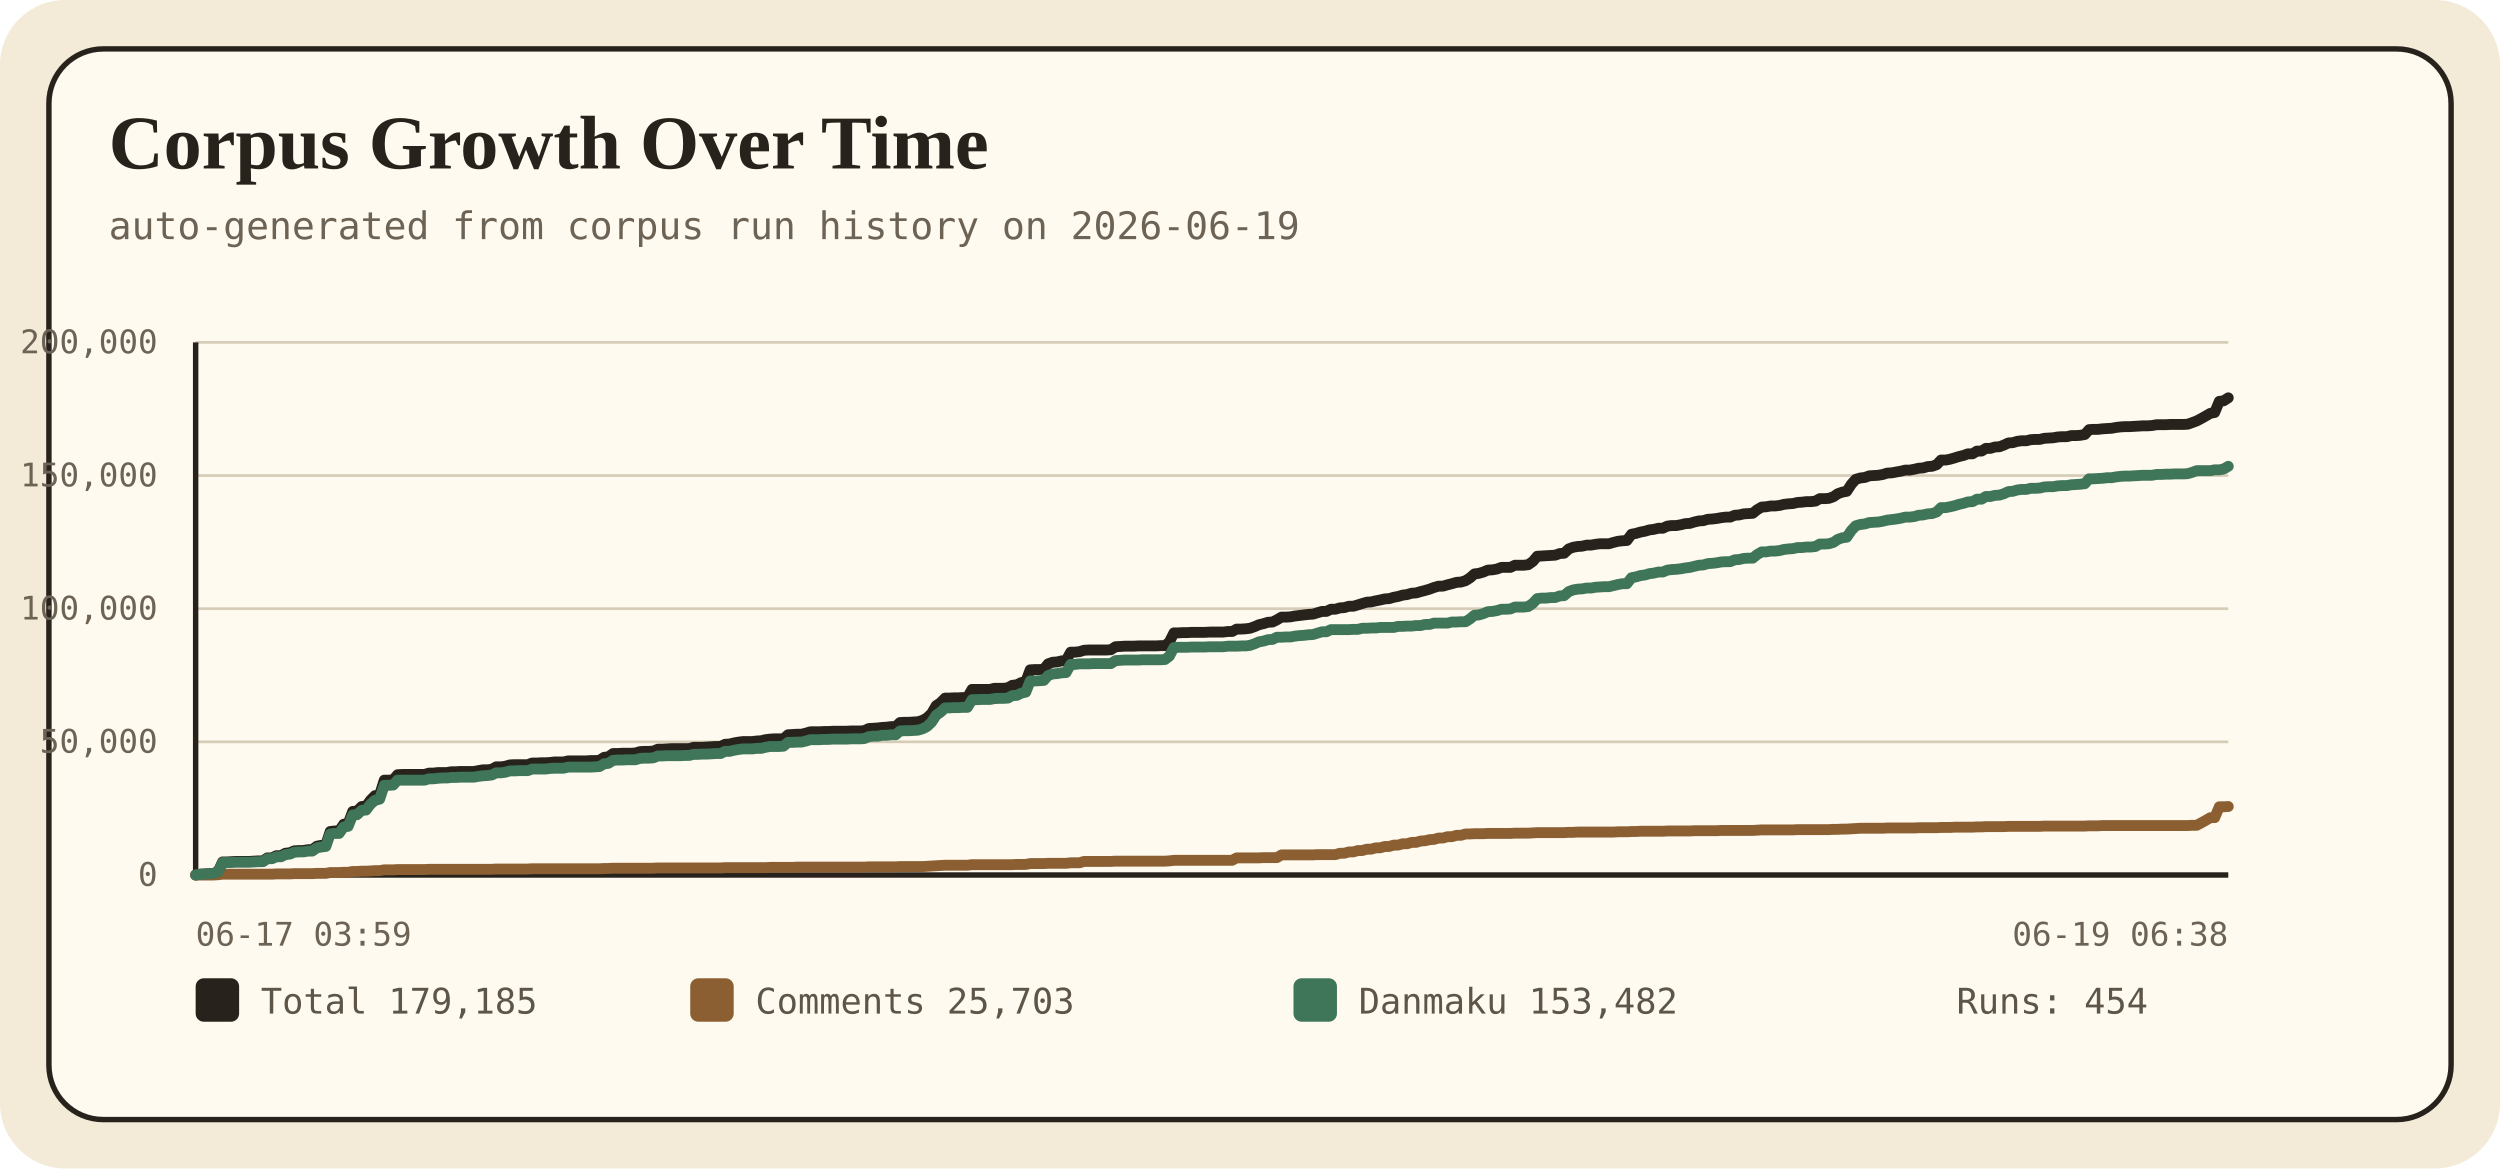
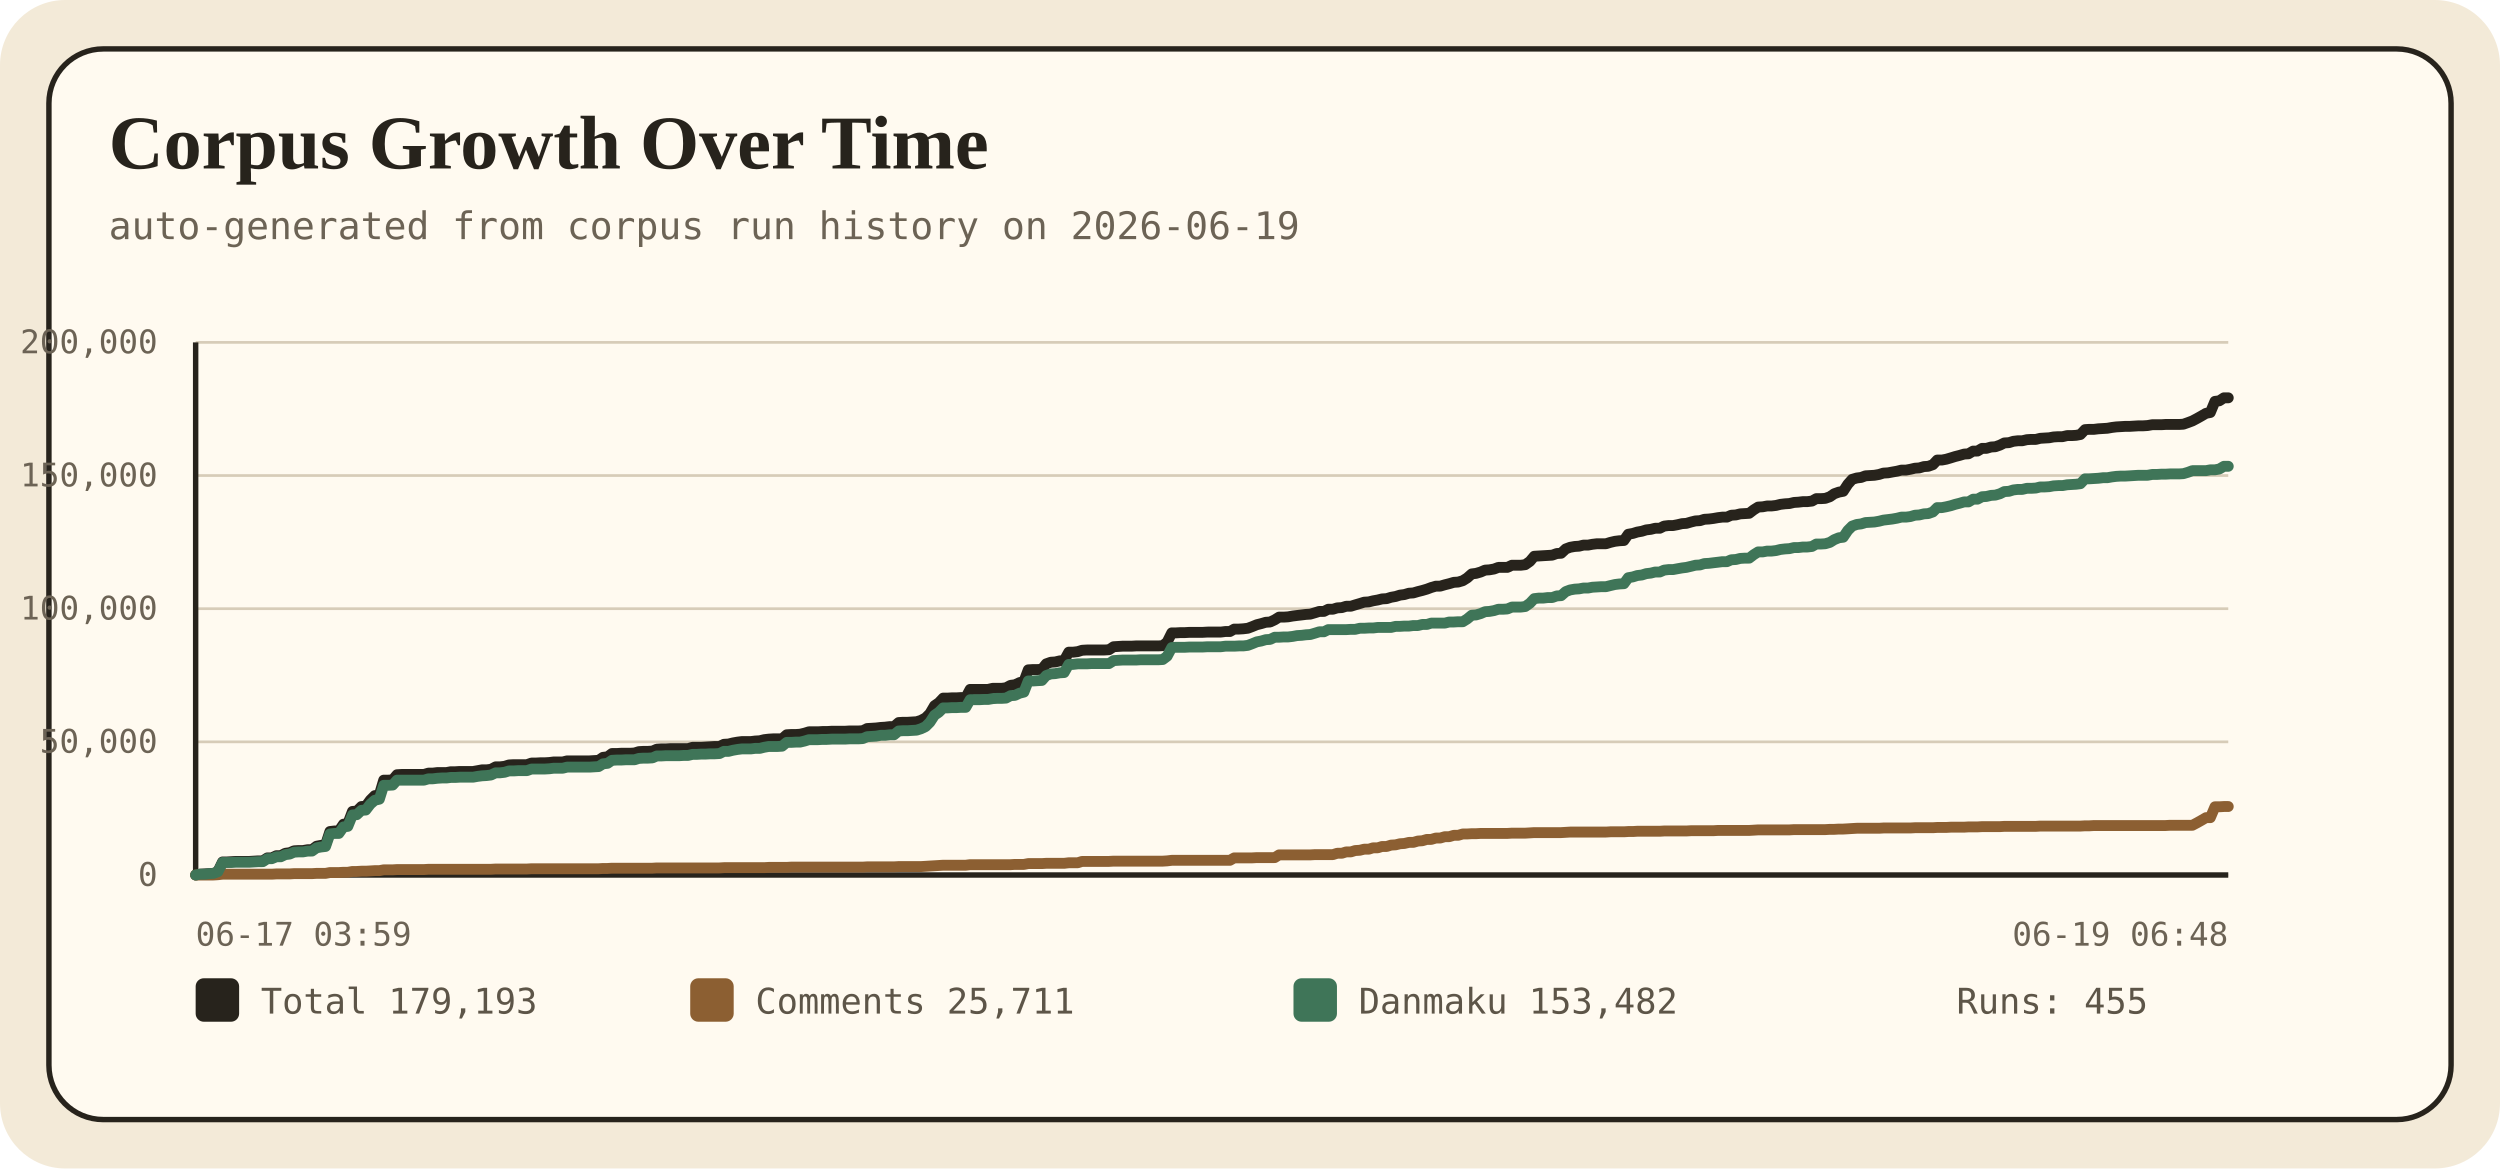
<svg xmlns="http://www.w3.org/2000/svg" width="920" height="430" viewBox="0 0 920 430" role="img" aria-labelledby="timeline-title timeline-desc">
  <style>
    .bg { fill: #f3ead8; }
    .panel { fill: #fffaf0; stroke: #27231c; stroke-width: 2; }
    .title { font: 700 28px Georgia, 'Times New Roman', serif; fill: #27231c; }
    .sub { font: 14px ui-monospace, SFMono-Regular, Consolas, monospace; fill: #6c6355; }
    .axis { font: 12px ui-monospace, SFMono-Regular, Consolas, monospace; fill: #6c6355; }
    .label { font: 13px ui-monospace, SFMono-Regular, Consolas, monospace; fill: #5d5548; }
  </style>
  <rect class="bg" width="920" height="430" rx="24" />
  <rect class="panel" x="18" y="18" width="884" height="394" rx="20" />
  <text x="40" y="62" class="title">Corpus Growth Over Time</text>
  <text x="40" y="88" class="sub">auto-generated from corpus run history on 2026-06-19</text>
  <g>
    <line x1="72" y1="322.0" x2="820" y2="322.0" stroke="#d7ccb8" stroke-width="1" />
    <text x="58" y="326.0" class="axis" text-anchor="end">0</text>
    <line x1="72" y1="273.0" x2="820" y2="273.0" stroke="#d7ccb8" stroke-width="1" />
    <text x="58" y="277.0" class="axis" text-anchor="end">50,000</text>
    <line x1="72" y1="224.0" x2="820" y2="224.0" stroke="#d7ccb8" stroke-width="1" />
    <text x="58" y="228.0" class="axis" text-anchor="end">100,000</text>
    <line x1="72" y1="175.0" x2="820" y2="175.0" stroke="#d7ccb8" stroke-width="1" />
    <text x="58" y="179.0" class="axis" text-anchor="end">150,000</text>
    <line x1="72" y1="126.0" x2="820" y2="126.0" stroke="#d7ccb8" stroke-width="1" />
    <text x="58" y="130.0" class="axis" text-anchor="end">200,000</text>
    <line x1="72" y1="322" x2="820" y2="322" stroke="#27231c" stroke-width="2" />
    <line x1="72" y1="126" x2="72" y2="322" stroke="#27231c" stroke-width="2" />
-     <polyline points="72.0,322.0 73.7,321.7 75.3,321.6 77.0,321.5 78.6,321.4 80.3,320.7 81.9,317.2 83.6,317.2 85.2,317.1 86.9,317.0 88.5,317.0 90.2,317.0 91.8,317.0 93.5,316.9 95.1,316.8 96.8,316.8 98.4,315.7 100.1,315.7 101.7,314.9 103.4,314.9 105.0,314.0 106.7,313.8 108.3,313.1 110.0,313.0 111.6,313.0 113.3,312.7 114.9,312.7 116.6,311.4 118.2,311.1 119.9,310.9 121.5,306.0 123.2,305.8 124.8,305.8 126.5,303.3 128.1,303.1 129.8,298.6 131.4,298.5 133.1,296.8 134.7,296.7 136.4,294.4 138.0,292.8 139.7,292.5 141.4,287.1 143.0,287.1 144.7,287.0 146.3,285.1 148.0,285.0 149.6,285.0 151.3,285.0 152.9,285.0 154.6,285.0 156.2,285.0 157.9,284.5 159.5,284.5 161.2,284.3 162.8,284.3 164.5,284.3 166.1,284.0 167.8,284.0 169.4,283.9 171.1,283.9 172.7,283.9 174.4,283.9 176.0,283.6 177.7,283.3 179.3,283.3 181.0,283.1 182.6,282.2 184.3,282.2 185.9,282.0 187.6,281.5 189.2,281.4 190.9,281.4 192.5,281.4 194.2,281.4 195.8,280.8 197.5,280.8 199.1,280.7 200.8,280.7 202.4,280.6 204.1,280.4 205.7,280.4 207.4,280.4 209.1,280.0 210.7,280.0 212.4,280.0 214.0,280.0 215.7,280.0 217.3,279.9 219.0,279.9 220.6,279.8 222.3,278.7 223.9,278.5 225.6,277.3 227.2,277.3 228.9,277.2 230.5,277.2 232.2,277.2 233.8,277.1 235.5,276.6 237.1,276.5 238.8,276.5 240.4,276.4 242.1,275.7 243.7,275.7 245.4,275.6 247.0,275.5 248.7,275.5 250.3,275.5 252.0,275.5 253.6,275.5 255.3,275.0 256.9,275.0 258.6,275.0 260.2,274.9 261.9,274.8 263.5,274.7 265.2,274.7 266.8,273.9 268.5,273.8 270.1,273.4 271.8,273.1 273.4,272.9 275.1,272.9 276.8,272.9 278.4,272.7 280.1,272.6 281.7,272.2 283.4,272.0 285.0,271.9 286.7,271.9 288.3,271.9 290.0,270.4 291.6,270.3 293.3,270.2 294.9,270.2 296.6,269.8 298.2,269.3 299.9,269.3 301.5,269.3 303.2,269.2 304.8,269.2 306.5,269.1 308.1,269.1 309.8,269.1 311.4,269.1 313.1,269.0 314.7,269.0 316.4,269.0 318.0,268.9 319.7,268.1 321.3,268.0 323.0,267.9 324.6,267.7 326.3,267.6 327.9,267.4 329.6,267.4 331.2,265.9 332.9,265.8 334.5,265.8 336.2,265.7 337.8,265.6 339.5,265.1 341.1,264.2 342.8,262.6 344.5,259.7 346.1,258.6 347.8,256.9 349.4,256.9 351.1,256.8 352.7,256.8 354.4,256.7 356.0,256.7 357.7,253.7 359.3,253.7 361.0,253.7 362.6,253.7 364.3,253.7 365.9,253.3 367.6,253.3 369.2,253.3 370.9,253.1 372.5,252.2 374.2,252.0 375.8,251.2 377.5,250.8 379.1,246.5 380.8,246.4 382.4,246.4 384.1,246.3 385.7,244.3 387.4,243.7 389.0,243.6 390.7,243.2 392.3,243.1 394.0,240.0 395.6,240.0 397.3,239.8 398.9,239.3 400.6,239.2 402.2,239.2 403.9,239.2 405.5,239.2 407.2,239.2 408.8,239.1 410.5,238.0 412.2,237.9 413.8,237.8 415.5,237.8 417.1,237.8 418.8,237.7 420.4,237.7 422.1,237.7 423.7,237.7 425.4,237.7 427.0,237.6 428.7,237.6 430.3,236.3 432.0,232.9 433.6,232.9 435.3,232.8 436.9,232.8 438.6,232.7 440.2,232.7 441.9,232.7 443.5,232.7 445.2,232.6 446.8,232.6 448.5,232.6 450.1,232.6 451.8,232.4 453.4,232.4 455.1,231.5 456.7,231.5 458.4,231.4 460.0,231.2 461.7,230.6 463.3,229.9 465.0,229.5 466.6,229.0 468.3,228.9 469.9,228.1 471.6,227.1 473.2,227.1 474.9,227.0 476.5,226.7 478.2,226.5 479.8,226.3 481.5,226.1 483.2,226.0 484.8,225.5 486.5,225.0 488.1,225.0 489.8,224.2 491.4,224.2 493.1,223.7 494.7,223.6 496.4,223.1 498.0,223.1 499.7,222.6 501.3,222.1 503.0,221.6 504.6,221.5 506.3,221.1 507.9,220.8 509.6,220.4 511.2,220.3 512.9,219.8 514.5,219.5 516.2,219.0 517.8,218.8 519.5,218.3 521.1,218.2 522.8,217.7 524.4,217.3 526.1,216.8 527.7,216.2 529.4,215.7 531.0,215.7 532.7,215.2 534.3,214.8 536.0,214.3 537.6,214.2 539.3,213.7 540.9,212.7 542.6,211.2 544.2,211.0 545.9,210.5 547.5,209.8 549.2,209.7 550.9,209.4 552.5,208.8 554.2,208.8 555.8,208.8 557.5,208.0 559.1,208.0 560.8,208.0 562.4,207.8 564.1,206.6 565.7,204.7 567.4,204.6 569.0,204.5 570.7,204.4 572.3,204.3 574.0,203.7 575.6,203.6 577.3,202.0 578.9,201.4 580.6,201.1 582.2,201.0 583.9,200.6 585.5,200.6 587.2,200.3 588.8,200.1 590.5,200.1 592.1,200.1 593.8,199.6 595.4,199.2 597.1,199.0 598.7,198.9 600.4,196.6 602.0,196.3 603.7,195.8 605.3,195.5 607.0,195.0 608.6,194.8 610.3,194.4 611.9,194.4 613.6,193.6 615.2,193.4 616.9,193.4 618.6,193.1 620.2,192.7 621.9,192.6 623.5,192.1 625.2,191.7 626.8,191.6 628.5,191.1 630.1,191.0 631.8,190.8 633.4,190.5 635.1,190.3 636.7,190.3 638.4,189.6 640.0,189.5 641.7,189.1 643.3,189.0 645.0,188.9 646.6,187.6 648.3,186.6 649.9,186.5 651.6,186.2 653.2,186.2 654.9,186.0 656.5,185.6 658.2,185.4 659.8,185.3 661.5,184.9 663.1,184.8 664.8,184.6 666.4,184.6 668.1,184.4 669.7,183.5 671.4,183.5 673.0,183.4 674.7,182.8 676.3,181.7 678.0,181.1 679.6,180.8 681.3,178.2 682.9,176.4 684.6,175.9 686.3,175.7 687.9,175.1 689.6,175.0 691.2,174.9 692.9,174.6 694.5,174.1 696.2,174.0 697.8,173.7 699.5,173.4 701.1,173.0 702.8,173.0 704.4,172.7 706.1,172.3 707.7,172.2 709.4,171.7 711.0,171.6 712.7,171.0 714.3,169.3 716.0,169.3 717.6,169.0 719.3,168.5 720.9,168.0 722.6,167.6 724.2,167.0 725.9,167.0 727.5,166.0 729.2,166.0 730.8,165.0 732.5,165.0 734.1,164.5 735.8,164.4 737.4,163.8 739.1,163.0 740.7,162.9 742.4,162.4 744.0,162.2 745.7,162.2 747.3,161.8 749.0,161.7 750.6,161.7 752.3,161.3 754.0,161.2 755.6,161.1 757.3,160.8 758.9,160.7 760.6,160.7 762.2,160.3 763.9,160.3 765.5,160.2 767.2,159.9 768.8,158.1 770.5,158.0 772.1,158.0 773.8,157.8 775.4,157.7 777.1,157.6 778.7,157.3 780.4,157.1 782.0,157.0 783.7,157.0 785.3,156.9 787.0,156.8 788.6,156.7 790.3,156.7 791.9,156.6 793.6,156.3 795.2,156.3 796.9,156.3 798.5,156.2 800.2,156.2 801.8,156.2 803.5,156.2 805.1,156.1 806.8,155.5 808.4,154.9 810.1,154.0 811.7,153.1 813.4,152.1 815.0,151.8 816.7,147.7 818.3,147.5 820.0,146.4" fill="none" stroke="#27231c" stroke-width="4" stroke-linecap="round" stroke-linejoin="round" />
-     <polyline points="72.0,322.0 73.7,322.0 75.3,322.0 77.0,322.0 78.6,322.0 80.3,321.9 81.9,321.7 83.6,321.7 85.2,321.7 86.9,321.7 88.5,321.7 90.2,321.7 91.8,321.7 93.5,321.7 95.1,321.7 96.8,321.7 98.4,321.7 100.1,321.7 101.7,321.6 103.4,321.6 105.0,321.6 106.7,321.6 108.3,321.5 110.0,321.5 111.6,321.5 113.3,321.5 114.9,321.5 116.6,321.4 118.2,321.4 119.9,321.4 121.5,321.1 123.2,321.1 124.8,321.1 126.5,321.0 128.1,321.0 129.8,320.7 131.4,320.7 133.1,320.6 134.7,320.6 136.4,320.5 138.0,320.4 139.7,320.4 141.4,320.1 143.0,320.1 144.7,320.1 146.3,320.0 148.0,320.0 149.6,320.0 151.3,320.0 152.9,320.0 154.6,320.0 156.2,320.0 157.9,319.9 159.5,319.9 161.2,319.9 162.8,319.9 164.5,319.9 166.1,319.9 167.8,319.9 169.4,319.9 171.1,319.9 172.7,319.9 174.4,319.9 176.0,319.9 177.7,319.9 179.3,319.9 181.0,319.9 182.6,319.8 184.3,319.8 185.9,319.8 187.6,319.8 189.2,319.8 190.9,319.8 192.5,319.8 194.2,319.8 195.8,319.7 197.5,319.7 199.1,319.7 200.8,319.7 202.4,319.7 204.1,319.7 205.7,319.7 207.4,319.7 209.1,319.7 210.7,319.7 212.4,319.7 214.0,319.7 215.7,319.7 217.3,319.7 219.0,319.7 220.6,319.7 222.3,319.6 223.9,319.6 225.6,319.5 227.2,319.5 228.9,319.5 230.5,319.5 232.2,319.5 233.8,319.5 235.5,319.5 237.1,319.5 238.8,319.5 240.4,319.5 242.1,319.4 243.7,319.4 245.4,319.4 247.0,319.4 248.7,319.4 250.3,319.4 252.0,319.4 253.6,319.4 255.3,319.4 256.9,319.4 258.6,319.4 260.2,319.4 261.9,319.4 263.5,319.4 265.2,319.4 266.8,319.3 268.5,319.3 270.1,319.3 271.8,319.3 273.4,319.3 275.1,319.3 276.8,319.3 278.4,319.3 280.1,319.3 281.7,319.3 283.4,319.2 285.0,319.2 286.7,319.2 288.3,319.2 290.0,319.2 291.6,319.2 293.3,319.1 294.9,319.1 296.6,319.1 298.2,319.1 299.9,319.1 301.5,319.1 303.2,319.1 304.8,319.1 306.5,319.1 308.1,319.1 309.8,319.1 311.4,319.1 313.1,319.1 314.7,319.1 316.4,319.1 318.0,319.1 319.7,319.0 321.3,319.0 323.0,319.0 324.6,319.0 326.3,319.0 327.9,319.0 329.6,319.0 331.2,318.9 332.9,318.9 334.5,318.9 336.2,318.9 337.8,318.9 339.5,318.9 341.1,318.8 342.8,318.7 344.5,318.6 346.1,318.5 347.8,318.4 349.4,318.4 351.1,318.4 352.7,318.4 354.4,318.4 356.0,318.4 357.7,318.2 359.3,318.2 361.0,318.2 362.6,318.2 364.3,318.2 365.9,318.2 367.6,318.2 369.2,318.2 370.9,318.2 372.5,318.2 374.2,318.1 375.8,318.1 377.5,318.1 379.1,317.8 380.8,317.8 382.4,317.8 384.1,317.8 385.7,317.7 387.4,317.7 389.0,317.7 390.7,317.7 392.3,317.7 394.0,317.5 395.6,317.5 397.3,317.5 398.9,317.0 400.6,317.0 402.2,317.0 403.9,317.0 405.5,317.0 407.2,317.0 408.8,317.0 410.5,316.9 412.2,316.9 413.8,316.9 415.5,316.9 417.1,316.9 418.8,316.9 420.4,316.9 422.1,316.9 423.7,316.9 425.4,316.9 427.0,316.9 428.7,316.9 430.3,316.8 432.0,316.6 433.6,316.6 435.3,316.6 436.9,316.6 438.6,316.6 440.2,316.6 441.9,316.6 443.5,316.6 445.2,316.6 446.8,316.6 448.5,316.6 450.1,316.6 451.8,316.6 453.4,316.6 455.1,315.7 456.7,315.7 458.4,315.7 460.0,315.7 461.7,315.7 463.3,315.7 465.0,315.6 466.6,315.6 468.3,315.6 469.9,315.6 471.6,314.6 473.2,314.6 474.9,314.6 476.5,314.6 478.2,314.6 479.8,314.6 481.5,314.6 483.2,314.6 484.8,314.5 486.5,314.5 488.1,314.5 489.8,314.5 491.4,314.5 493.1,314.0 494.7,314.0 496.4,313.5 498.0,313.5 499.7,313.0 501.3,313.0 503.0,312.5 504.6,312.5 506.3,312.0 507.9,312.0 509.6,311.5 511.2,311.5 512.9,311.0 514.5,311.0 516.2,310.5 517.8,310.5 519.5,310.0 521.1,310.0 522.8,309.5 524.4,309.4 526.1,309.0 527.7,308.9 529.4,308.4 531.0,308.4 532.7,307.9 534.3,307.9 536.0,307.4 537.6,307.4 539.3,306.9 540.9,306.9 542.6,306.8 544.2,306.8 545.9,306.8 547.5,306.7 549.2,306.7 550.9,306.7 552.5,306.7 554.2,306.7 555.8,306.7 557.5,306.6 559.1,306.6 560.8,306.6 562.4,306.6 564.1,306.5 565.7,306.4 567.4,306.4 569.0,306.4 570.7,306.4 572.3,306.4 574.0,306.4 575.6,306.4 577.3,306.3 578.9,306.3 580.6,306.2 582.2,306.2 583.9,306.2 585.5,306.2 587.2,306.2 588.8,306.2 590.5,306.2 592.1,306.2 593.8,306.2 595.4,306.1 597.1,306.1 598.7,306.1 600.4,306.0 602.0,306.0 603.7,305.9 605.3,305.9 607.0,305.9 608.6,305.9 610.3,305.9 611.9,305.9 613.6,305.8 615.2,305.8 616.9,305.8 618.6,305.8 620.2,305.8 621.9,305.8 623.5,305.7 625.2,305.7 626.8,305.7 628.5,305.7 630.1,305.7 631.8,305.7 633.4,305.6 635.1,305.6 636.7,305.6 638.4,305.6 640.0,305.6 641.7,305.6 643.3,305.6 645.0,305.6 646.6,305.5 648.3,305.4 649.9,305.4 651.6,305.4 653.2,305.4 654.9,305.4 656.5,305.4 658.2,305.4 659.8,305.4 661.5,305.3 663.1,305.3 664.8,305.3 666.4,305.3 668.1,305.3 669.7,305.3 671.4,305.3 673.0,305.3 674.7,305.2 676.3,305.2 678.0,305.1 679.6,305.1 681.3,305.0 682.9,304.9 684.6,304.8 686.3,304.8 687.9,304.8 689.6,304.8 691.2,304.8 692.9,304.8 694.5,304.7 696.2,304.7 697.8,304.7 699.5,304.7 701.1,304.7 702.8,304.7 704.4,304.7 706.1,304.6 707.7,304.6 709.4,304.6 711.0,304.6 712.7,304.6 714.3,304.5 716.0,304.5 717.6,304.5 719.3,304.4 720.9,304.4 722.6,304.4 724.2,304.4 725.9,304.4 727.5,304.3 729.2,304.3 730.8,304.2 732.5,304.2 734.1,304.2 735.8,304.2 737.4,304.2 739.1,304.1 740.7,304.1 742.4,304.1 744.0,304.1 745.7,304.1 747.3,304.1 749.0,304.1 750.6,304.1 752.3,304.0 754.0,304.0 755.6,304.0 757.3,304.0 758.9,304.0 760.6,304.0 762.2,304.0 763.9,304.0 765.5,304.0 767.2,304.0 768.8,303.9 770.5,303.9 772.1,303.9 773.8,303.8 775.4,303.8 777.1,303.8 778.7,303.8 780.4,303.8 782.0,303.8 783.7,303.8 785.3,303.8 787.0,303.8 788.6,303.8 790.3,303.8 791.9,303.8 793.6,303.8 795.2,303.8 796.9,303.8 798.5,303.8 800.2,303.8 801.8,303.8 803.5,303.8 805.1,303.8 806.8,303.7 808.4,303.7 810.1,302.8 811.7,301.9 813.4,300.9 815.0,300.9 816.7,296.9 818.3,296.9 820.0,296.8" fill="none" stroke="#8c5f32" stroke-width="4" stroke-linecap="round" stroke-linejoin="round" />
-     <polyline points="72.0,322.0 73.7,321.7 75.3,321.7 77.0,321.5 78.6,321.4 80.3,320.8 81.9,317.4 83.6,317.4 85.2,317.4 86.9,317.3 88.5,317.3 90.2,317.3 91.8,317.3 93.5,317.2 95.1,317.1 96.8,317.1 98.4,316.0 100.1,316.0 101.7,315.3 103.4,315.3 105.0,314.5 106.7,314.3 108.3,313.6 110.0,313.5 111.6,313.5 113.3,313.2 114.9,313.2 116.6,312.0 118.2,311.7 119.9,311.5 121.5,306.9 123.2,306.7 124.8,306.7 126.5,304.3 128.1,304.1 129.8,299.9 131.4,299.8 133.1,298.2 134.7,298.1 136.4,295.9 138.0,294.5 139.7,294.1 141.4,289.0 143.0,289.0 144.7,288.9 146.3,287.1 148.0,287.1 149.6,287.1 151.3,287.1 152.9,287.1 154.6,287.1 156.2,287.1 157.9,286.6 159.5,286.6 161.2,286.4 162.8,286.3 164.5,286.3 166.1,286.1 167.8,286.1 169.4,286.0 171.1,286.0 172.7,286.0 174.4,286.0 176.0,285.7 177.7,285.5 179.3,285.4 181.0,285.2 182.6,284.4 184.3,284.4 185.9,284.2 187.6,283.7 189.2,283.7 190.9,283.6 192.5,283.6 194.2,283.6 195.8,283.0 197.5,283.0 199.1,283.0 200.8,283.0 202.4,282.8 204.1,282.7 205.7,282.7 207.4,282.7 209.1,282.3 210.7,282.3 212.4,282.3 214.0,282.3 215.7,282.3 217.3,282.3 219.0,282.2 220.6,282.1 222.3,281.1 223.9,280.9 225.6,279.8 227.2,279.7 228.9,279.7 230.5,279.6 232.2,279.6 233.8,279.6 235.5,279.1 237.1,279.0 238.8,279.0 240.4,278.9 242.1,278.2 243.7,278.2 245.4,278.1 247.0,278.1 248.7,278.1 250.3,278.1 252.0,278.0 253.6,278.0 255.3,277.6 256.9,277.6 258.6,277.5 260.2,277.5 261.9,277.4 263.5,277.3 265.2,277.3 266.8,276.5 268.5,276.5 270.1,276.1 271.8,275.8 273.4,275.6 275.1,275.6 276.8,275.6 278.4,275.4 280.1,275.4 281.7,275.0 283.4,274.7 285.0,274.7 286.7,274.7 288.3,274.6 290.0,273.2 291.6,273.2 293.3,273.1 294.9,273.1 296.6,272.7 298.2,272.2 299.9,272.2 301.5,272.2 303.2,272.1 304.8,272.1 306.5,272.0 308.1,272.0 309.8,272.0 311.4,272.0 313.1,271.9 314.7,271.9 316.4,271.9 318.0,271.8 319.7,271.1 321.3,270.9 323.0,270.9 324.6,270.6 326.3,270.6 327.9,270.4 329.6,270.4 331.2,269.0 332.9,268.9 334.5,268.9 336.2,268.8 337.8,268.7 339.5,268.2 341.1,267.4 342.8,265.8 344.5,263.2 346.1,262.1 347.8,260.5 349.4,260.5 351.1,260.4 352.7,260.4 354.4,260.3 356.0,260.3 357.7,257.5 359.3,257.5 361.0,257.4 362.6,257.4 364.3,257.4 365.9,257.1 367.6,257.0 369.2,257.0 370.9,256.9 372.5,256.0 374.2,255.9 375.8,255.1 377.5,254.7 379.1,250.6 380.8,250.6 382.4,250.5 384.1,250.4 385.7,248.6 387.4,248.0 389.0,247.9 390.7,247.6 392.3,247.5 394.0,244.5 395.6,244.5 397.3,244.3 398.9,244.3 400.6,244.3 402.2,244.2 403.9,244.2 405.5,244.2 407.2,244.2 408.8,244.2 410.5,243.1 412.2,243.0 413.8,242.9 415.5,242.9 417.1,242.9 418.8,242.9 420.4,242.8 422.1,242.8 423.7,242.8 425.4,242.8 427.0,242.8 428.7,242.7 430.3,241.5 432.0,238.3 433.6,238.2 435.3,238.2 436.9,238.2 438.6,238.1 440.2,238.1 441.9,238.1 443.5,238.1 445.2,238.0 446.8,238.0 448.5,238.0 450.1,238.0 451.8,237.8 453.4,237.8 455.1,237.8 456.7,237.7 458.4,237.7 460.0,237.5 461.7,236.9 463.3,236.2 465.0,235.9 466.6,235.4 468.3,235.3 469.9,234.5 471.6,234.5 473.2,234.4 474.9,234.4 476.5,234.1 478.2,233.9 479.8,233.8 481.5,233.6 483.2,233.5 484.8,233.0 486.5,232.5 488.1,232.5 489.8,231.7 491.4,231.7 493.1,231.7 494.7,231.7 496.4,231.7 498.0,231.6 499.7,231.6 501.3,231.2 503.0,231.2 504.6,231.1 506.3,231.1 507.9,230.9 509.6,230.9 511.2,230.9 512.9,230.9 514.5,230.5 516.2,230.5 517.8,230.4 519.5,230.4 521.1,230.2 522.8,230.2 524.4,229.8 526.1,229.8 527.7,229.3 529.4,229.3 531.0,229.3 532.7,229.3 534.3,228.9 536.0,228.9 537.6,228.8 539.3,228.8 540.9,227.8 542.6,226.4 544.2,226.3 545.9,225.8 547.5,225.1 549.2,225.0 550.9,224.7 552.5,224.2 554.2,224.2 555.8,224.1 557.5,223.4 559.1,223.4 560.8,223.4 562.4,223.2 564.1,222.0 565.7,220.3 567.4,220.1 569.0,220.1 570.7,219.9 572.3,219.9 574.0,219.3 575.6,219.2 577.3,217.7 578.9,217.1 580.6,216.8 582.2,216.7 583.9,216.4 585.5,216.4 587.2,216.1 588.8,216.0 590.5,215.9 592.1,215.9 593.8,215.5 595.4,215.1 597.1,214.8 598.7,214.8 600.4,212.6 602.0,212.3 603.7,211.8 605.3,211.6 607.0,211.1 608.6,210.9 610.3,210.5 611.9,210.5 613.6,209.8 615.2,209.6 616.9,209.5 618.6,209.3 620.2,209.0 621.9,208.8 623.5,208.4 625.2,208.0 626.8,207.9 628.5,207.4 630.1,207.3 631.8,207.1 633.4,206.8 635.1,206.7 636.7,206.7 638.4,206.0 640.0,205.9 641.7,205.5 643.3,205.4 645.0,205.4 646.6,204.1 648.3,203.1 649.9,203.1 651.6,202.8 653.2,202.8 654.9,202.6 656.5,202.2 658.2,202.0 659.8,201.9 661.5,201.5 663.1,201.5 664.8,201.3 666.4,201.3 668.1,201.1 669.7,200.2 671.4,200.2 673.0,200.1 674.7,199.6 676.3,198.5 678.0,197.9 679.6,197.7 681.3,195.2 682.9,193.5 684.6,193.0 686.3,192.8 687.9,192.3 689.6,192.2 691.2,192.1 692.9,191.8 694.5,191.4 696.2,191.2 697.8,191.0 699.5,190.7 701.1,190.3 702.8,190.3 704.4,190.1 706.1,189.6 707.7,189.5 709.4,189.1 711.0,189.0 712.7,188.4 714.3,186.8 716.0,186.8 717.6,186.5 719.3,186.1 720.9,185.6 722.6,185.2 724.2,184.7 725.9,184.6 727.5,183.7 729.2,183.7 730.8,182.7 732.5,182.7 734.1,182.3 735.8,182.2 737.4,181.7 739.1,180.9 740.7,180.8 742.4,180.3 744.0,180.1 745.7,180.1 747.3,179.7 749.0,179.7 750.6,179.6 752.3,179.2 754.0,179.1 755.6,179.1 757.3,178.8 758.9,178.7 760.6,178.7 762.2,178.4 763.9,178.3 765.5,178.2 767.2,178.0 768.8,176.2 770.5,176.2 772.1,176.1 773.8,176.0 775.4,175.8 777.1,175.8 778.7,175.5 780.4,175.3 782.0,175.2 783.7,175.2 785.3,175.1 787.0,175.0 788.6,174.9 790.3,174.9 791.9,174.9 793.6,174.6 795.2,174.6 796.9,174.5 798.5,174.5 800.2,174.4 801.8,174.4 803.5,174.4 805.1,174.3 806.8,173.8 808.4,173.2 810.1,173.2 811.7,173.2 813.4,173.2 815.0,172.9 816.7,172.9 818.3,172.6 820.0,171.6" fill="none" stroke="#3f7558" stroke-width="4" stroke-linecap="round" stroke-linejoin="round" />
+     <polyline points="72.0,322.0 73.6,321.7 75.3,321.6 76.9,321.5 78.6,321.4 80.2,320.7 81.9,317.2 83.5,317.2 85.2,317.1 86.8,317.0 88.5,317.0 90.1,317.0 91.8,317.0 93.4,316.9 95.1,316.8 96.7,316.8 98.4,315.7 100.0,315.7 101.7,314.9 103.3,314.9 105.0,314.0 106.6,313.8 108.2,313.1 109.9,313.0 111.5,313.0 113.2,312.7 114.8,312.7 116.5,311.4 118.1,311.1 119.8,310.9 121.4,306.0 123.1,305.8 124.7,305.8 126.4,303.3 128.0,303.1 129.7,298.6 131.3,298.5 133.0,296.8 134.6,296.7 136.3,294.4 137.9,292.8 139.6,292.5 141.2,287.1 142.8,287.1 144.5,287.0 146.1,285.1 147.8,285.0 149.4,285.0 151.1,285.0 152.7,285.0 154.4,285.0 156.0,285.0 157.7,284.5 159.3,284.5 161.0,284.3 162.6,284.3 164.3,284.3 165.9,284.0 167.6,284.0 169.2,283.9 170.9,283.9 172.5,283.9 174.1,283.9 175.8,283.6 177.4,283.3 179.1,283.3 180.7,283.1 182.4,282.2 184.0,282.2 185.7,282.0 187.3,281.5 189.0,281.4 190.6,281.4 192.3,281.4 193.9,281.4 195.6,280.8 197.2,280.8 198.9,280.7 200.5,280.7 202.2,280.6 203.8,280.4 205.5,280.4 207.1,280.4 208.7,280.0 210.4,280.0 212.0,280.0 213.7,280.0 215.3,280.0 217.0,280.0 218.6,279.9 220.3,279.8 221.9,278.7 223.6,278.5 225.2,277.3 226.9,277.3 228.5,277.2 230.2,277.2 231.8,277.2 233.5,277.1 235.1,276.6 236.8,276.5 238.4,276.5 240.1,276.4 241.7,275.7 243.3,275.6 245.0,275.6 246.6,275.5 248.3,275.5 249.9,275.5 251.6,275.5 253.2,275.5 254.9,275.0 256.5,275.0 258.2,275.0 259.8,274.9 261.5,274.8 263.1,274.7 264.8,274.7 266.4,273.9 268.1,273.8 269.7,273.4 271.4,273.1 273.0,272.9 274.7,272.9 276.3,272.9 277.9,272.7 279.6,272.6 281.2,272.2 282.9,272.0 284.5,271.9 286.2,271.9 287.8,271.9 289.5,270.4 291.1,270.3 292.8,270.3 294.4,270.2 296.1,269.8 297.7,269.3 299.4,269.3 301.0,269.3 302.7,269.2 304.3,269.2 306.0,269.1 307.6,269.1 309.3,269.1 310.9,269.1 312.5,269.0 314.2,269.0 315.8,269.0 317.5,268.9 319.1,268.1 320.8,268.0 322.4,267.9 324.1,267.7 325.7,267.6 327.4,267.4 329.0,267.4 330.7,265.9 332.3,265.8 334.0,265.8 335.6,265.7 337.3,265.6 338.9,265.1 340.6,264.2 342.2,262.6 343.9,259.7 345.5,258.6 347.1,256.9 348.8,256.9 350.4,256.8 352.1,256.8 353.7,256.7 355.4,256.7 357.0,253.7 358.7,253.7 360.3,253.7 362.0,253.7 363.6,253.7 365.3,253.3 366.9,253.3 368.6,253.3 370.2,253.1 371.9,252.2 373.5,252.0 375.2,251.2 376.8,250.8 378.4,246.5 380.1,246.4 381.7,246.4 383.4,246.3 385.0,244.3 386.7,243.7 388.3,243.6 390.0,243.2 391.6,243.1 393.3,240.0 394.9,240.0 396.6,239.8 398.2,239.3 399.9,239.2 401.5,239.2 403.2,239.2 404.8,239.2 406.5,239.2 408.1,239.1 409.8,238.0 411.4,237.9 413.0,237.8 414.7,237.8 416.3,237.8 418.0,237.7 419.6,237.7 421.3,237.7 422.9,237.7 424.6,237.7 426.2,237.7 427.9,237.6 429.5,236.3 431.2,232.9 432.8,232.9 434.5,232.8 436.1,232.8 437.8,232.7 439.4,232.7 441.1,232.7 442.7,232.7 444.4,232.6 446.0,232.6 447.6,232.6 449.3,232.6 450.9,232.4 452.6,232.4 454.2,231.5 455.9,231.5 457.5,231.4 459.2,231.2 460.8,230.6 462.5,229.9 464.1,229.5 465.8,229.0 467.4,228.9 469.1,228.1 470.7,227.1 472.4,227.1 474.0,227.0 475.7,226.7 477.3,226.5 479.0,226.3 480.6,226.1 482.2,226.0 483.9,225.5 485.5,225.0 487.2,225.0 488.8,224.2 490.5,224.2 492.1,223.7 493.8,223.6 495.4,223.1 497.1,223.1 498.7,222.6 500.4,222.1 502.0,221.6 503.7,221.5 505.3,221.1 507.0,220.8 508.6,220.4 510.3,220.3 511.9,219.8 513.6,219.5 515.2,219.0 516.8,218.8 518.5,218.3 520.1,218.2 521.8,217.7 523.4,217.3 525.1,216.8 526.7,216.2 528.4,215.7 530.0,215.7 531.7,215.2 533.3,214.8 535.0,214.3 536.6,214.2 538.3,213.7 539.9,212.7 541.6,211.2 543.2,211.0 544.9,210.5 546.5,209.8 548.1,209.7 549.8,209.4 551.4,208.8 553.1,208.8 554.7,208.8 556.4,208.0 558.0,208.0 559.7,208.0 561.3,207.8 563.0,206.6 564.6,204.7 566.3,204.6 567.9,204.5 569.6,204.4 571.2,204.3 572.9,203.7 574.5,203.6 576.2,202.0 577.8,201.4 579.5,201.1 581.1,201.0 582.7,200.6 584.4,200.6 586.0,200.3 587.7,200.1 589.3,200.1 591.0,200.1 592.6,199.6 594.3,199.2 595.9,199.0 597.6,198.9 599.2,196.6 600.9,196.3 602.5,195.8 604.2,195.5 605.8,195.0 607.5,194.8 609.1,194.4 610.8,194.4 612.4,193.6 614.1,193.4 615.7,193.4 617.3,193.1 619.0,192.7 620.6,192.6 622.3,192.1 623.9,191.7 625.6,191.6 627.2,191.1 628.9,191.0 630.5,190.8 632.2,190.5 633.8,190.3 635.5,190.3 637.1,189.6 638.8,189.5 640.4,189.1 642.1,189.0 643.7,188.9 645.4,187.6 647.0,186.6 648.7,186.5 650.3,186.2 651.9,186.2 653.6,186.0 655.2,185.6 656.9,185.4 658.5,185.3 660.2,184.9 661.8,184.8 663.5,184.6 665.1,184.6 666.8,184.4 668.4,183.5 670.1,183.5 671.7,183.4 673.4,182.8 675.0,181.7 676.7,181.1 678.3,180.8 680.0,178.2 681.6,176.4 683.3,175.9 684.9,175.7 686.5,175.1 688.2,175.0 689.8,174.9 691.5,174.6 693.1,174.1 694.8,174.0 696.4,173.7 698.1,173.4 699.7,173.0 701.4,173.0 703.0,172.7 704.7,172.3 706.3,172.2 708.0,171.7 709.6,171.6 711.3,171.0 712.9,169.3 714.6,169.3 716.2,169.0 717.9,168.5 719.5,168.0 721.1,167.6 722.8,167.1 724.4,167.0 726.1,166.0 727.7,166.0 729.4,165.0 731.0,165.0 732.7,164.5 734.3,164.4 736.0,163.8 737.6,163.0 739.3,162.9 740.9,162.4 742.6,162.2 744.2,162.2 745.9,161.8 747.5,161.7 749.2,161.7 750.8,161.3 752.4,161.2 754.1,161.1 755.7,160.8 757.4,160.7 759.0,160.7 760.7,160.3 762.3,160.3 764.0,160.2 765.6,159.9 767.3,158.1 768.9,158.0 770.6,158.0 772.2,157.8 773.9,157.7 775.5,157.6 777.2,157.3 778.8,157.1 780.5,157.0 782.1,156.9 783.8,156.9 785.4,156.8 787.0,156.7 788.7,156.7 790.3,156.6 792.0,156.3 793.6,156.3 795.3,156.3 796.9,156.2 798.6,156.2 800.2,156.2 801.9,156.2 803.5,156.1 805.2,155.5 806.8,154.9 808.5,154.0 810.1,153.1 811.8,152.1 813.4,151.8 815.1,147.7 816.7,147.5 818.4,146.4 820.0,146.4" fill="none" stroke="#27231c" stroke-width="4" stroke-linecap="round" stroke-linejoin="round" />
+     <polyline points="72.0,322.0 73.6,322.0 75.3,322.0 76.9,322.0 78.6,322.0 80.2,321.9 81.9,321.7 83.5,321.7 85.2,321.7 86.8,321.7 88.5,321.7 90.1,321.7 91.8,321.7 93.4,321.7 95.1,321.7 96.7,321.7 98.4,321.7 100.0,321.7 101.7,321.6 103.3,321.6 105.0,321.6 106.6,321.6 108.2,321.5 109.9,321.5 111.5,321.5 113.2,321.5 114.8,321.5 116.5,321.4 118.1,321.4 119.8,321.4 121.4,321.1 123.1,321.1 124.7,321.1 126.4,321.0 128.0,321.0 129.7,320.7 131.3,320.7 133.0,320.6 134.6,320.6 136.3,320.5 137.9,320.4 139.6,320.4 141.2,320.1 142.8,320.1 144.5,320.1 146.1,320.0 147.8,320.0 149.4,320.0 151.1,320.0 152.7,320.0 154.4,320.0 156.0,320.0 157.7,319.9 159.3,319.9 161.0,319.9 162.6,319.9 164.3,319.9 165.9,319.9 167.6,319.9 169.2,319.9 170.9,319.9 172.5,319.9 174.1,319.9 175.8,319.9 177.4,319.9 179.1,319.9 180.7,319.9 182.4,319.8 184.0,319.8 185.7,319.8 187.3,319.8 189.0,319.8 190.6,319.8 192.3,319.8 193.9,319.8 195.6,319.7 197.2,319.7 198.9,319.7 200.5,319.7 202.2,319.7 203.8,319.7 205.5,319.7 207.1,319.7 208.7,319.7 210.4,319.7 212.0,319.7 213.7,319.7 215.3,319.7 217.0,319.7 218.6,319.7 220.3,319.7 221.9,319.6 223.6,319.6 225.2,319.5 226.9,319.5 228.5,319.5 230.2,319.5 231.8,319.5 233.5,319.5 235.1,319.5 236.8,319.5 238.4,319.5 240.1,319.5 241.7,319.4 243.3,319.4 245.0,319.4 246.6,319.4 248.3,319.4 249.9,319.4 251.6,319.4 253.2,319.4 254.9,319.4 256.5,319.4 258.2,319.4 259.8,319.4 261.5,319.4 263.1,319.4 264.8,319.4 266.4,319.3 268.1,319.3 269.7,319.3 271.4,319.3 273.0,319.3 274.7,319.3 276.3,319.3 277.9,319.3 279.6,319.3 281.2,319.3 282.9,319.2 284.5,319.2 286.2,319.2 287.8,319.2 289.5,319.2 291.1,319.1 292.8,319.1 294.4,319.1 296.1,319.1 297.7,319.1 299.4,319.1 301.0,319.1 302.7,319.1 304.3,319.1 306.0,319.1 307.6,319.1 309.3,319.1 310.9,319.1 312.5,319.1 314.2,319.1 315.8,319.1 317.5,319.1 319.1,319.0 320.8,319.0 322.4,319.0 324.1,319.0 325.7,319.0 327.4,319.0 329.0,319.0 330.7,318.9 332.3,318.9 334.0,318.9 335.6,318.9 337.3,318.9 338.9,318.9 340.6,318.8 342.2,318.7 343.9,318.6 345.5,318.5 347.1,318.4 348.8,318.4 350.4,318.4 352.1,318.4 353.7,318.4 355.4,318.4 357.0,318.2 358.7,318.2 360.3,318.2 362.0,318.2 363.6,318.2 365.3,318.2 366.9,318.2 368.6,318.2 370.2,318.2 371.9,318.2 373.5,318.1 375.2,318.1 376.8,318.1 378.4,317.8 380.1,317.8 381.7,317.8 383.4,317.8 385.0,317.7 386.7,317.7 388.3,317.7 390.0,317.7 391.6,317.7 393.3,317.5 394.9,317.5 396.6,317.5 398.2,317.0 399.9,317.0 401.5,317.0 403.2,317.0 404.8,317.0 406.5,317.0 408.1,317.0 409.8,316.9 411.4,316.9 413.0,316.9 414.7,316.9 416.3,316.9 418.0,316.9 419.6,316.9 421.3,316.9 422.9,316.9 424.6,316.9 426.2,316.9 427.9,316.9 429.5,316.8 431.2,316.6 432.8,316.6 434.5,316.6 436.1,316.6 437.8,316.6 439.4,316.6 441.1,316.6 442.7,316.6 444.4,316.6 446.0,316.6 447.6,316.6 449.3,316.6 450.9,316.6 452.6,316.6 454.2,315.7 455.9,315.7 457.5,315.7 459.2,315.7 460.8,315.7 462.5,315.6 464.1,315.6 465.8,315.6 467.4,315.6 469.1,315.6 470.7,314.6 472.4,314.6 474.0,314.6 475.7,314.6 477.3,314.6 479.0,314.6 480.6,314.6 482.2,314.6 483.9,314.5 485.5,314.5 487.2,314.5 488.8,314.5 490.5,314.5 492.1,314.0 493.8,314.0 495.4,313.5 497.1,313.5 498.7,313.0 500.4,312.9 502.0,312.5 503.7,312.5 505.3,312.0 507.0,312.0 508.6,311.5 510.3,311.5 511.9,311.0 513.6,310.9 515.2,310.5 516.8,310.4 518.5,310.0 520.1,310.0 521.8,309.5 523.4,309.4 525.1,308.9 526.7,308.9 528.4,308.4 530.0,308.4 531.7,307.9 533.3,307.9 535.0,307.4 536.6,307.4 538.3,306.9 539.9,306.9 541.6,306.8 543.2,306.8 544.9,306.7 546.5,306.7 548.1,306.7 549.8,306.7 551.4,306.7 553.1,306.7 554.7,306.7 556.4,306.6 558.0,306.6 559.7,306.6 561.3,306.6 563.0,306.5 564.6,306.4 566.3,306.4 567.9,306.4 569.6,306.4 571.2,306.4 572.9,306.4 574.5,306.4 576.2,306.3 577.8,306.2 579.5,306.2 581.1,306.2 582.7,306.2 584.4,306.2 586.0,306.2 587.7,306.2 589.3,306.2 591.0,306.2 592.6,306.1 594.3,306.1 595.9,306.1 597.6,306.1 599.2,306.0 600.9,306.0 602.5,305.9 604.2,305.9 605.8,305.9 607.5,305.9 609.1,305.9 610.8,305.9 612.4,305.8 614.1,305.8 615.7,305.8 617.3,305.8 619.0,305.8 620.6,305.8 622.3,305.7 623.9,305.7 625.6,305.7 627.2,305.7 628.9,305.7 630.5,305.7 632.2,305.6 633.8,305.6 635.5,305.6 637.1,305.6 638.8,305.6 640.4,305.6 642.1,305.6 643.7,305.6 645.4,305.5 647.0,305.4 648.7,305.4 650.3,305.4 651.9,305.4 653.6,305.4 655.2,305.4 656.9,305.4 658.5,305.4 660.2,305.3 661.8,305.3 663.5,305.3 665.1,305.3 666.8,305.3 668.4,305.3 670.1,305.3 671.7,305.3 673.4,305.2 675.0,305.2 676.7,305.1 678.3,305.1 680.0,305.0 681.6,304.9 683.3,304.8 684.9,304.8 686.5,304.8 688.2,304.8 689.8,304.8 691.5,304.8 693.1,304.7 694.8,304.7 696.4,304.7 698.1,304.7 699.7,304.7 701.4,304.7 703.0,304.7 704.7,304.6 706.3,304.6 708.0,304.6 709.6,304.6 711.3,304.6 712.9,304.5 714.6,304.5 716.2,304.5 717.9,304.4 719.5,304.4 721.1,304.4 722.8,304.4 724.4,304.3 726.1,304.3 727.7,304.3 729.4,304.2 731.0,304.2 732.7,304.2 734.3,304.2 736.0,304.2 737.6,304.1 739.3,304.1 740.9,304.1 742.6,304.1 744.2,304.1 745.9,304.1 747.5,304.1 749.2,304.1 750.8,304.0 752.4,304.0 754.1,304.0 755.7,304.0 757.4,304.0 759.0,304.0 760.7,304.0 762.3,304.0 764.0,304.0 765.6,304.0 767.3,303.9 768.9,303.9 770.6,303.8 772.2,303.8 773.9,303.8 775.5,303.8 777.2,303.8 778.8,303.8 780.5,303.8 782.1,303.8 783.8,303.8 785.4,303.8 787.0,303.8 788.7,303.8 790.3,303.8 792.0,303.8 793.6,303.8 795.3,303.8 796.9,303.8 798.6,303.7 800.2,303.7 801.9,303.7 803.5,303.7 805.2,303.7 806.8,303.7 808.5,302.8 810.1,301.9 811.8,300.9 813.4,300.9 815.1,296.9 816.7,296.9 818.4,296.8 820.0,296.8" fill="none" stroke="#8c5f32" stroke-width="4" stroke-linecap="round" stroke-linejoin="round" />
+     <polyline points="72.0,322.0 73.6,321.7 75.3,321.7 76.9,321.5 78.6,321.4 80.2,320.8 81.9,317.4 83.5,317.4 85.2,317.4 86.8,317.3 88.5,317.3 90.1,317.3 91.8,317.3 93.4,317.2 95.1,317.1 96.7,317.1 98.4,316.0 100.0,316.0 101.7,315.3 103.3,315.3 105.0,314.5 106.6,314.3 108.2,313.6 109.9,313.5 111.5,313.5 113.2,313.2 114.8,313.2 116.5,312.0 118.1,311.7 119.8,311.5 121.4,306.9 123.1,306.7 124.7,306.7 126.4,304.3 128.0,304.1 129.7,299.9 131.3,299.8 133.0,298.2 134.6,298.1 136.3,295.9 137.9,294.5 139.6,294.1 141.2,289.0 142.8,289.0 144.5,288.9 146.1,287.1 147.8,287.1 149.4,287.1 151.1,287.1 152.7,287.1 154.4,287.1 156.0,287.1 157.7,286.6 159.3,286.6 161.0,286.4 162.6,286.3 164.3,286.3 165.9,286.1 167.6,286.1 169.2,286.0 170.9,286.0 172.5,286.0 174.1,286.0 175.8,285.7 177.4,285.5 179.1,285.4 180.7,285.2 182.4,284.4 184.0,284.4 185.7,284.2 187.3,283.7 189.0,283.7 190.6,283.6 192.3,283.6 193.9,283.6 195.6,283.0 197.2,283.0 198.9,283.0 200.5,283.0 202.2,282.9 203.8,282.7 205.5,282.7 207.1,282.7 208.7,282.3 210.4,282.3 212.0,282.3 213.7,282.3 215.3,282.3 217.0,282.3 218.6,282.2 220.3,282.1 221.9,281.1 223.6,280.9 225.2,279.8 226.9,279.7 228.5,279.7 230.2,279.6 231.8,279.6 233.5,279.6 235.1,279.1 236.8,279.0 238.4,279.0 240.1,278.9 241.7,278.2 243.3,278.2 245.0,278.1 246.6,278.1 248.3,278.1 249.9,278.1 251.6,278.0 253.2,278.0 254.9,277.6 256.5,277.6 258.2,277.5 259.8,277.5 261.5,277.4 263.1,277.4 264.8,277.3 266.4,276.5 268.1,276.5 269.7,276.1 271.4,275.8 273.0,275.6 274.7,275.6 276.3,275.6 277.9,275.4 279.6,275.4 281.2,275.0 282.9,274.7 284.5,274.7 286.2,274.7 287.8,274.6 289.5,273.2 291.1,273.2 292.8,273.1 294.4,273.1 296.1,272.7 297.7,272.2 299.4,272.2 301.0,272.2 302.7,272.1 304.3,272.1 306.0,272.0 307.6,272.0 309.3,272.0 310.9,272.0 312.5,271.9 314.2,271.9 315.8,271.9 317.5,271.8 319.1,271.1 320.8,271.0 322.4,270.9 324.1,270.6 325.7,270.6 327.4,270.4 329.0,270.4 330.7,269.0 332.3,268.9 334.0,268.9 335.6,268.8 337.3,268.7 338.9,268.2 340.6,267.4 342.2,265.8 343.9,263.2 345.5,262.1 347.1,260.5 348.8,260.5 350.4,260.4 352.1,260.4 353.7,260.3 355.4,260.3 357.0,257.5 358.7,257.5 360.3,257.5 362.0,257.4 363.6,257.4 365.3,257.1 366.9,257.0 368.6,257.0 370.2,256.9 371.9,256.0 373.5,255.9 375.2,255.1 376.8,254.7 378.4,250.6 380.1,250.6 381.7,250.5 383.4,250.4 385.0,248.6 386.7,248.0 388.3,247.9 390.0,247.6 391.6,247.5 393.3,244.5 394.9,244.5 396.6,244.3 398.2,244.3 399.9,244.3 401.5,244.2 403.2,244.2 404.8,244.2 406.5,244.2 408.1,244.2 409.8,243.1 411.4,243.0 413.0,242.9 414.7,242.9 416.3,242.9 418.0,242.9 419.6,242.8 421.3,242.8 422.9,242.8 424.6,242.8 426.2,242.8 427.9,242.7 429.5,241.5 431.2,238.3 432.8,238.2 434.5,238.2 436.1,238.2 437.8,238.1 439.4,238.1 441.1,238.1 442.7,238.1 444.4,238.0 446.0,238.0 447.6,238.0 449.3,238.0 450.9,237.8 452.6,237.8 454.2,237.8 455.9,237.7 457.5,237.7 459.2,237.5 460.8,236.9 462.5,236.2 464.1,235.9 465.8,235.4 467.4,235.3 469.1,234.5 470.7,234.5 472.4,234.4 474.0,234.4 475.7,234.2 477.3,233.9 479.0,233.8 480.6,233.6 482.2,233.5 483.9,233.0 485.5,232.5 487.2,232.5 488.8,231.7 490.5,231.7 492.1,231.7 493.8,231.7 495.4,231.7 497.1,231.6 498.7,231.6 500.4,231.2 502.0,231.2 503.7,231.1 505.3,231.1 507.0,230.9 508.6,230.9 510.3,230.9 511.9,230.9 513.6,230.5 515.2,230.5 516.8,230.4 518.5,230.4 520.1,230.2 521.8,230.2 523.4,229.8 525.1,229.8 526.7,229.3 528.4,229.3 530.0,229.3 531.7,229.3 533.3,228.9 535.0,228.9 536.6,228.8 538.3,228.8 539.9,227.8 541.6,226.4 543.2,226.3 544.9,225.8 546.5,225.1 548.1,225.0 549.8,224.7 551.4,224.2 553.1,224.2 554.7,224.1 556.4,223.4 558.0,223.4 559.7,223.4 561.3,223.2 563.0,222.0 564.6,220.3 566.3,220.1 567.9,220.1 569.6,219.9 571.2,219.9 572.9,219.3 574.5,219.2 576.2,217.7 577.8,217.1 579.5,216.8 581.1,216.7 582.7,216.4 584.4,216.4 586.0,216.1 587.7,216.0 589.3,215.9 591.0,215.9 592.6,215.5 594.3,215.1 595.9,214.9 597.6,214.8 599.2,212.6 600.9,212.3 602.5,211.8 604.2,211.6 605.8,211.1 607.5,210.9 609.1,210.5 610.8,210.5 612.4,209.8 614.1,209.6 615.7,209.6 617.3,209.3 619.0,209.0 620.6,208.8 622.3,208.4 623.9,208.0 625.6,207.9 627.2,207.4 628.9,207.3 630.5,207.1 632.2,206.9 633.8,206.7 635.5,206.7 637.1,206.0 638.8,205.9 640.4,205.5 642.1,205.4 643.7,205.4 645.4,204.1 647.0,203.1 648.7,203.1 650.3,202.8 651.9,202.8 653.6,202.6 655.2,202.2 656.9,202.0 658.5,201.9 660.2,201.5 661.8,201.5 663.5,201.3 665.1,201.3 666.8,201.1 668.4,200.2 670.1,200.2 671.7,200.1 673.4,199.6 675.0,198.6 676.7,197.9 678.3,197.7 680.0,195.2 681.6,193.6 683.3,193.0 684.9,192.8 686.5,192.3 688.2,192.2 689.8,192.1 691.5,191.8 693.1,191.4 694.8,191.2 696.4,191.0 698.1,190.7 699.7,190.3 701.4,190.3 703.0,190.1 704.7,189.6 706.3,189.5 708.0,189.1 709.6,189.0 711.3,188.4 712.9,186.8 714.6,186.8 716.2,186.5 717.9,186.1 719.5,185.6 721.1,185.2 722.8,184.7 724.4,184.7 726.1,183.7 727.7,183.7 729.4,182.8 731.0,182.7 732.7,182.3 734.3,182.2 736.0,181.7 737.6,180.9 739.3,180.8 740.9,180.3 742.6,180.1 744.2,180.1 745.9,179.7 747.5,179.7 749.2,179.6 750.8,179.2 752.4,179.2 754.1,179.1 755.7,178.8 757.4,178.7 759.0,178.7 760.7,178.4 762.3,178.3 764.0,178.2 765.6,178.0 767.3,176.2 768.9,176.2 770.6,176.1 772.2,176.0 773.9,175.8 775.5,175.8 777.2,175.5 778.8,175.3 780.5,175.2 782.1,175.2 783.8,175.1 785.4,175.0 787.0,174.9 788.7,174.9 790.3,174.9 792.0,174.6 793.6,174.6 795.3,174.5 796.9,174.5 798.6,174.4 800.2,174.4 801.9,174.4 803.5,174.3 805.2,173.8 806.8,173.2 808.5,173.2 810.1,173.2 811.8,173.2 813.4,172.9 815.1,172.9 816.7,172.6 818.4,171.6 820.0,171.6" fill="none" stroke="#3f7558" stroke-width="4" stroke-linecap="round" stroke-linejoin="round" />
    <text x="72" y="348" class="axis">06-17 03:59</text>
-     <text x="820" y="348" class="axis" text-anchor="end">06-19 06:38</text>
+     <text x="820" y="348" class="axis" text-anchor="end">06-19 06:48</text>
  </g>
  <g>
    <rect x="72" y="360" width="16" height="16" rx="3" fill="#27231c" />
-     <text x="96" y="373" class="label">Total 179,185</text>
+     <text x="96" y="373" class="label">Total 179,193</text>
    <rect x="254" y="360" width="16" height="16" rx="3" fill="#8c5f32" />
-     <text x="278" y="373" class="label">Comments 25,703</text>
+     <text x="278" y="373" class="label">Comments 25,711</text>
    <rect x="476" y="360" width="16" height="16" rx="3" fill="#3f7558" />
    <text x="500" y="373" class="label">Danmaku 153,482</text>
-     <text x="720" y="373" class="label">Runs: 454</text>
+     <text x="720" y="373" class="label">Runs: 455</text>
  </g>
</svg>
